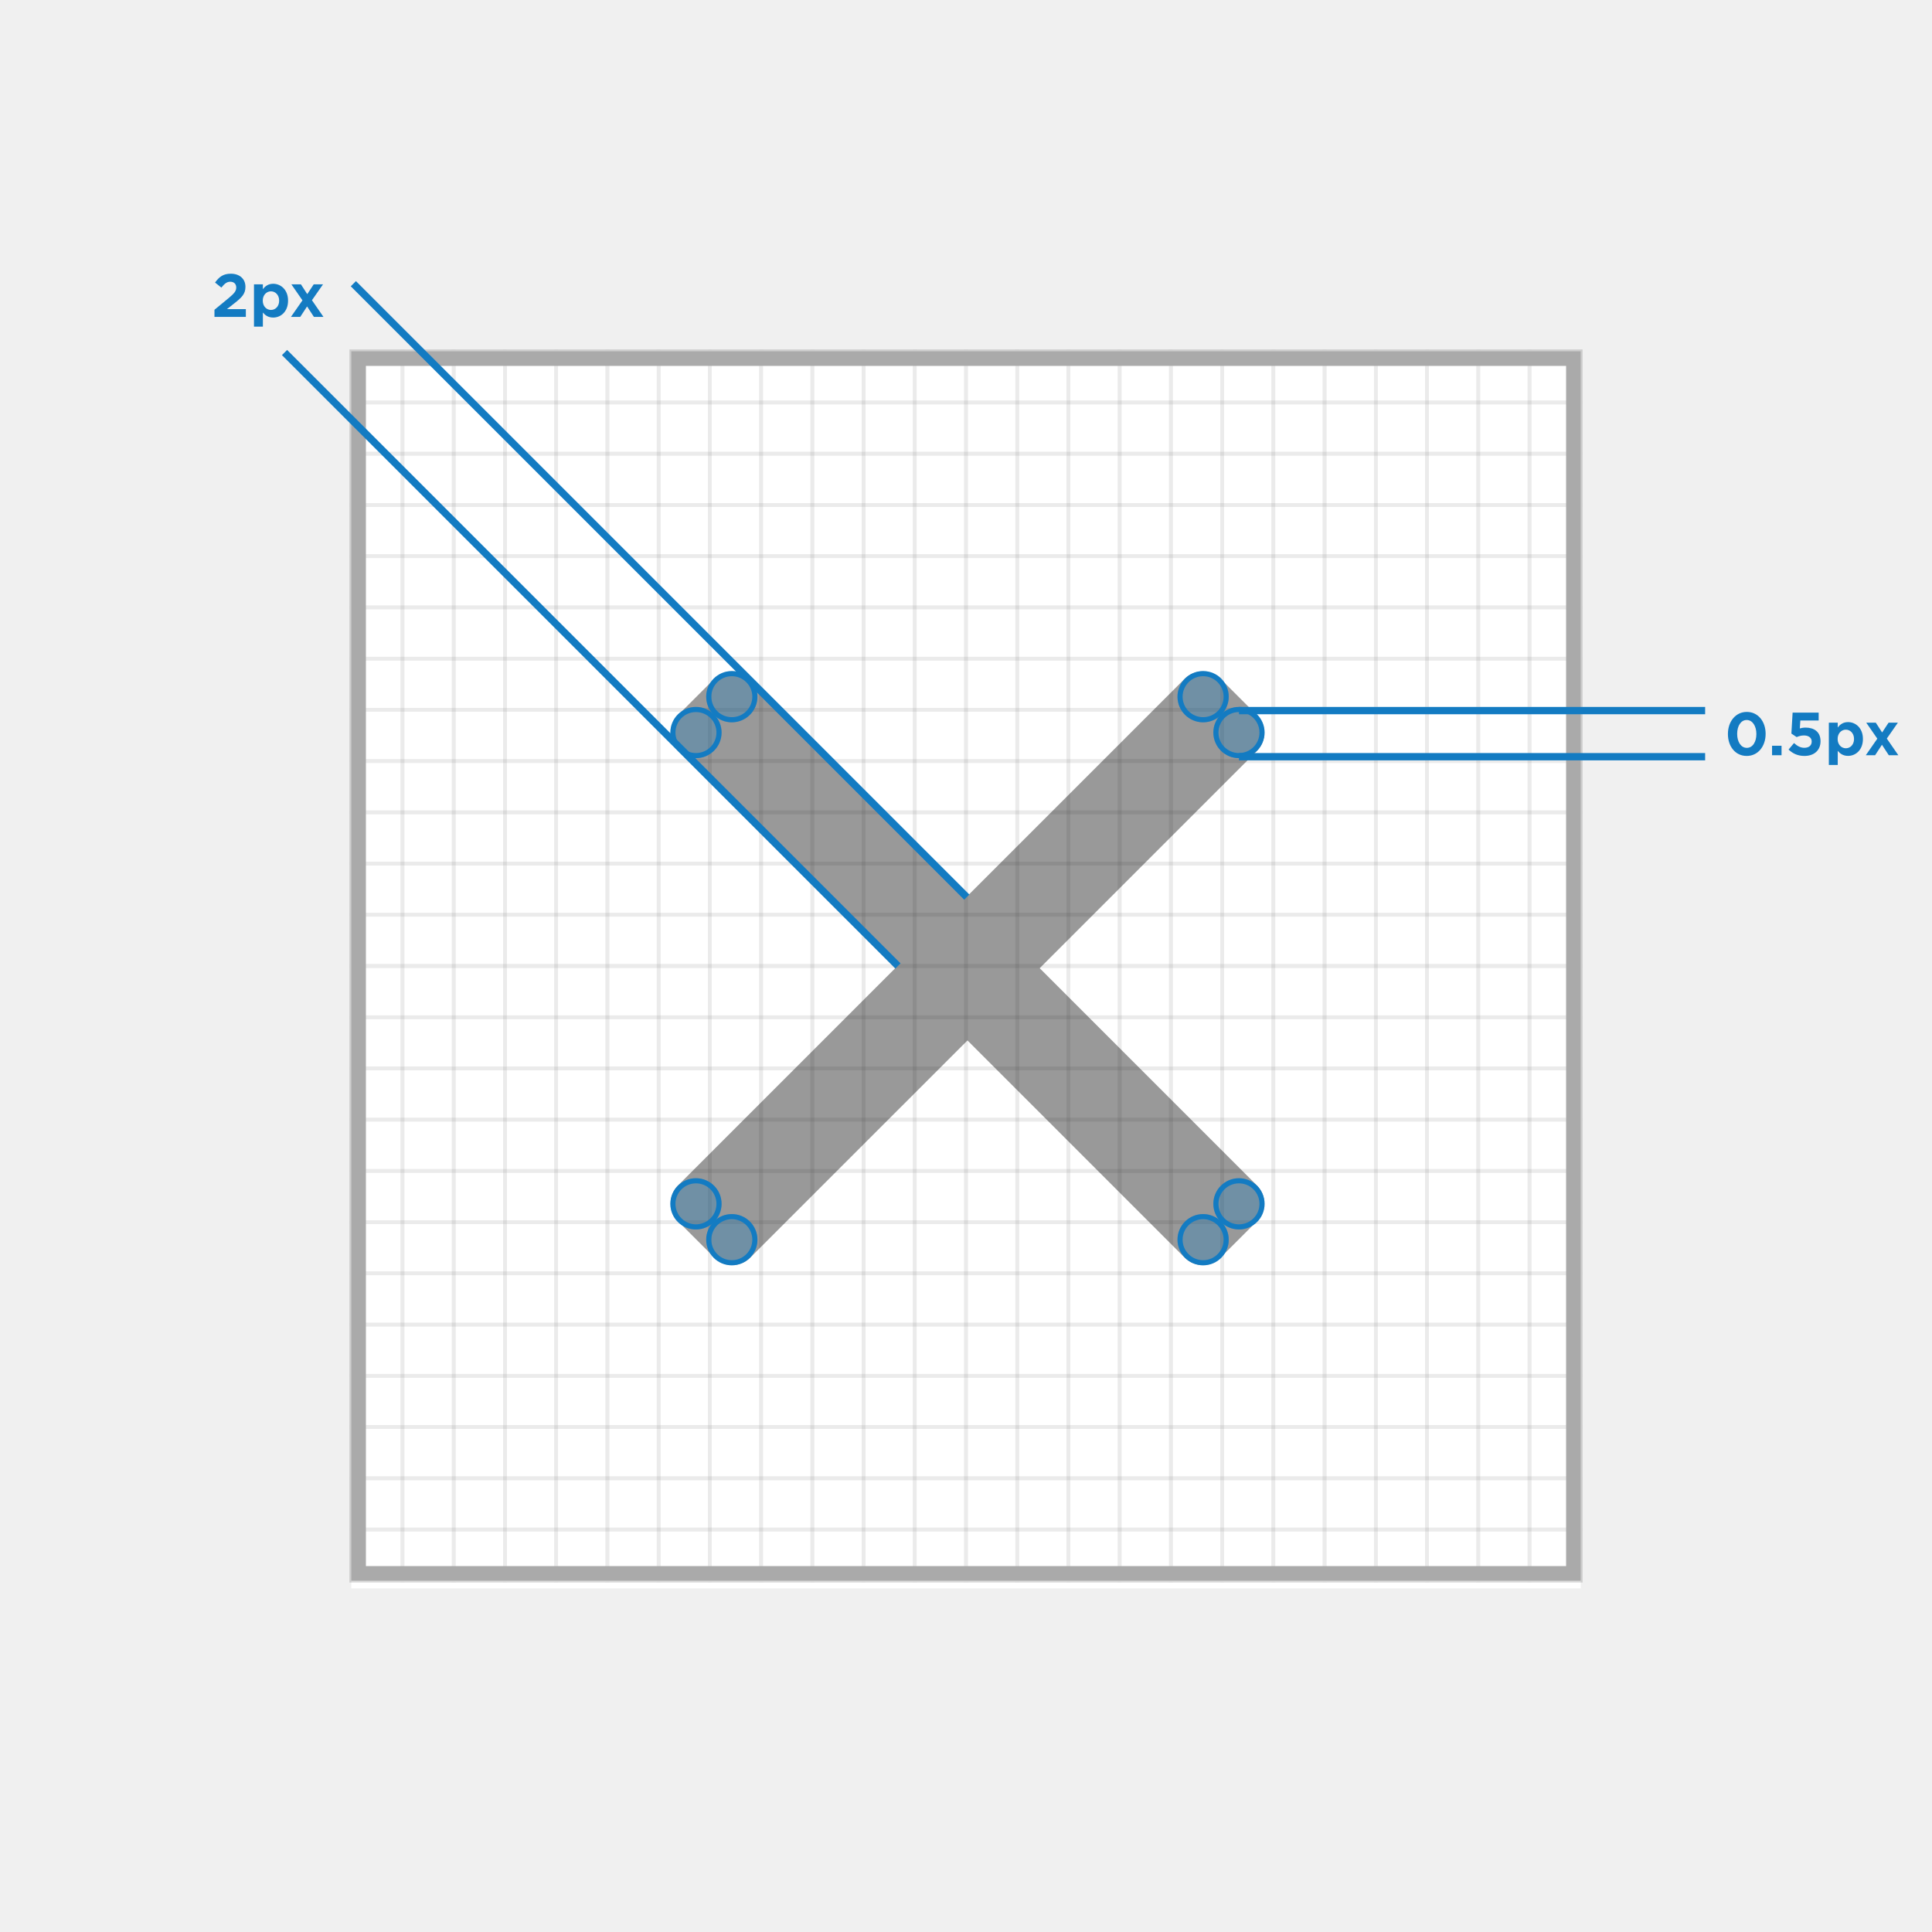
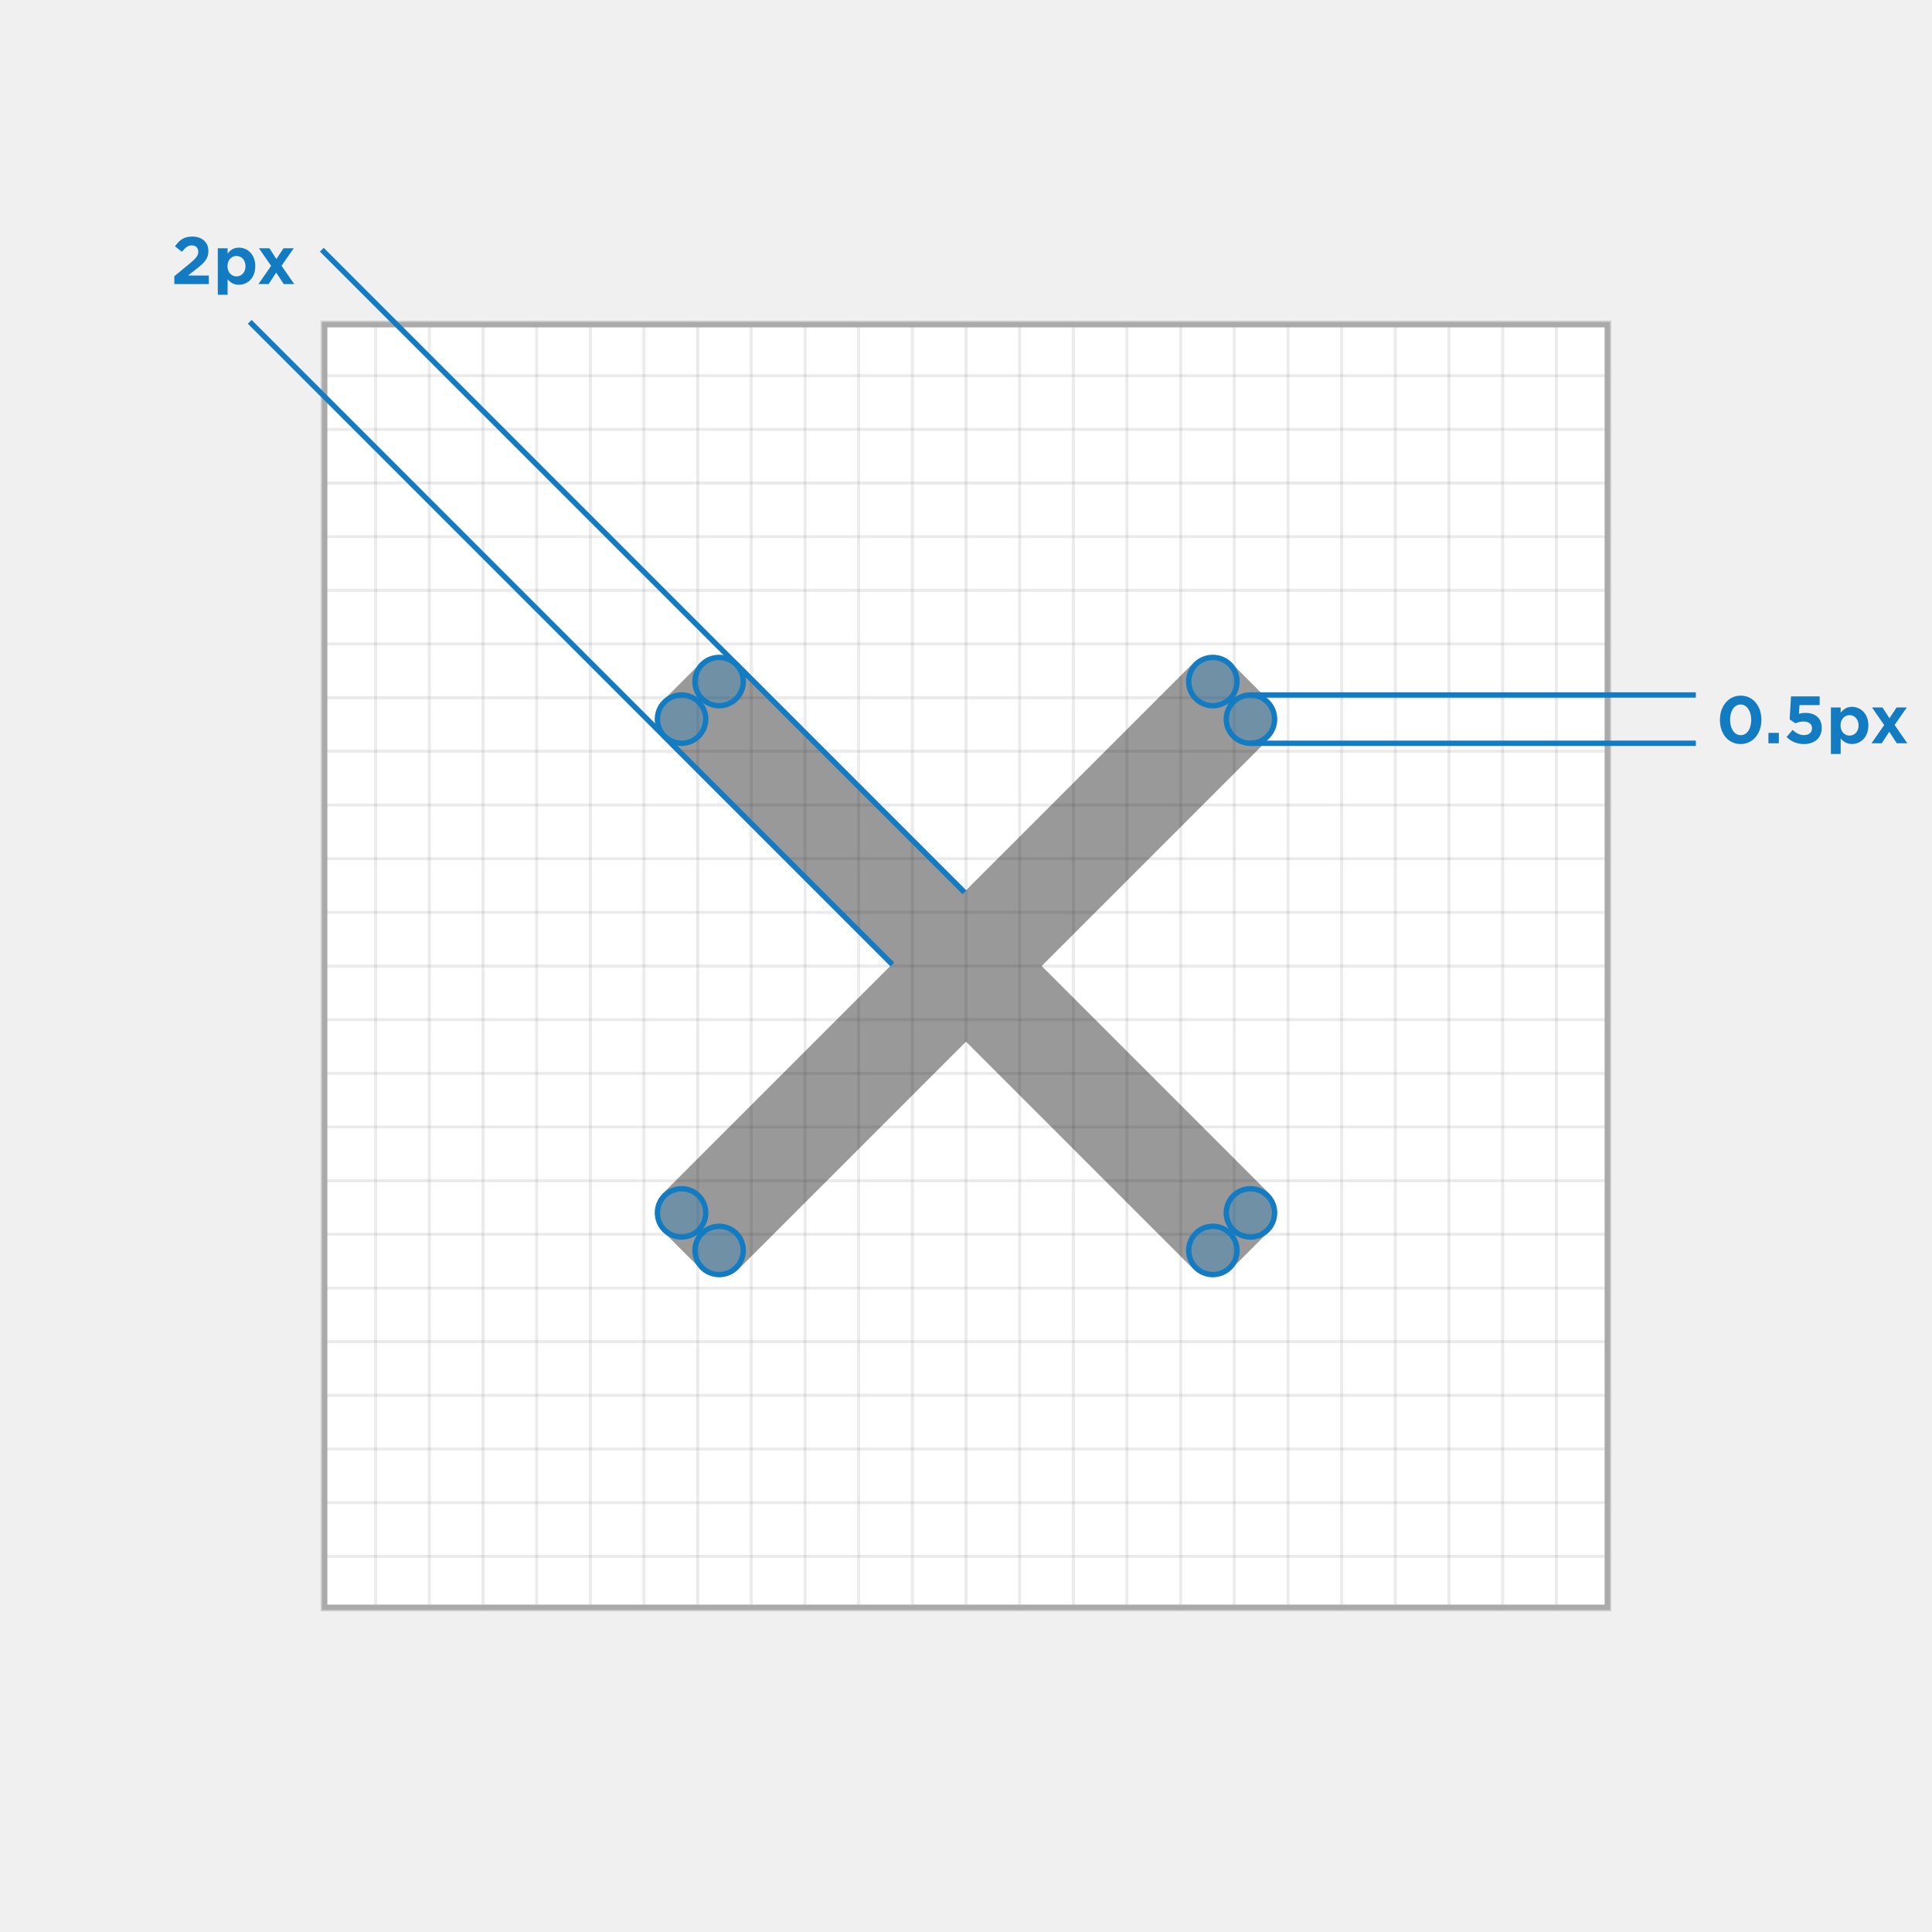
- <svg xmlns="http://www.w3.org/2000/svg" xmlns:xlink="http://www.w3.org/1999/xlink" width="264" height="264" viewBox="0 0 264 264">
-   <defs>
-     <circle id="example-4-a" cx="72.8" cy="77.7" r="3.5" />
-     <circle id="example-4-b" cx="77.7" cy="72.8" r="3.5" />
-     <circle id="example-4-c" cx="3.5" cy="72.8" r="3.5" />
-     <circle id="example-4-d" cx="8.4" cy="77.7" r="3.5" />
-     <circle id="example-4-e" cx="8.4" cy="3.5" r="3.5" />
-     <circle id="example-4-f" cx="72.8" cy="3.5" r="3.5" />
-     <circle id="example-4-g" cx="77.7" cy="8.4" r="3.5" />
-     <circle id="example-4-h" cx="3.5" cy="8.4" r="3.5" />
-   </defs>
-   <g fill="none" fill-rule="evenodd" transform="translate(28 35)">
-     <g transform="translate(20 13)">
-       <rect width="168" height="169.05" fill="#FFF" />
-       <g stroke="#000" stroke-width=".5" opacity=".4">
-         <g opacity=".2">
-           <rect width="7" height="168" x="161" />
-           <rect width="7" height="168" x="154" />
-           <rect width="7" height="168" x="147" />
-           <rect width="7" height="168" x="140" />
-           <rect width="7" height="168" x="133" />
-           <rect width="7" height="168" x="126" />
-           <rect width="7" height="168" x="119" />
-           <rect width="7" height="168" x="112" />
-           <rect width="7" height="168" x="105" />
-           <rect width="7" height="168" x="98" />
-           <rect width="7" height="168" x="91" />
-           <rect width="7" height="168" x="84" />
-           <rect width="7" height="168" x="77" />
-           <rect width="7" height="168" x="70" />
-           <rect width="7" height="168" x="63" />
-           <rect width="7" height="168" x="56" />
-           <rect width="7" height="168" x="49" />
-           <rect width="7" height="168" x="42" />
-           <rect width="7" height="168" x="35" />
-           <rect width="7" height="168" x="28" />
-           <rect width="7" height="168" x="21" />
-           <rect width="7" height="168" x="14" />
-           <rect width="7" height="168" x="7" />
-           <rect width="7" height="168" />
-         </g>
-         <g opacity=".2" transform="rotate(90 84 84)">
-           <rect width="7" height="168" x="161" />
-           <rect width="7" height="168" x="154" />
-           <rect width="7" height="168" x="147" />
-           <rect width="7" height="168" x="140" />
-           <rect width="7" height="168" x="133" />
-           <rect width="7" height="168" x="126" />
-           <rect width="7" height="168" x="119" />
-           <rect width="7" height="168" x="112" />
-           <rect width="7" height="168" x="105" />
-           <rect width="7" height="168" x="98" />
-           <rect width="7" height="168" x="91" />
-           <rect width="7" height="168" x="84" />
-           <rect width="7" height="168" x="77" />
-           <rect width="7" height="168" x="70" />
-           <rect width="7" height="168" x="63" />
-           <rect width="7" height="168" x="56" />
-           <rect width="7" height="168" x="49" />
-           <rect width="7" height="168" x="42" />
-           <rect width="7" height="168" x="35" />
-           <rect width="7" height="168" x="28" />
-           <rect width="7" height="168" x="21" />
-           <rect width="7" height="168" x="14" />
-           <rect width="7" height="168" x="7" />
-           <rect width="7" height="168" />
-         </g>
-       </g>
-       <rect width="166" height="166" x="1" y="1" stroke="#AAA" stroke-width="2" />
+ <svg xmlns="http://www.w3.org/2000/svg" width="720" height="720" viewBox="0 0 720 720" fill="none">
+   <rect width="480" height="480" transform="translate(120 120)" fill="white" />
+   <g opacity="0.4">
+     <g opacity="0.2">
+       <rect x="580" y="120" width="20" height="480" stroke="black" />
+       <rect x="560" y="120" width="20" height="480" stroke="black" />
+       <rect x="540" y="120" width="20" height="480" stroke="black" />
+       <rect x="520" y="120" width="20" height="480" stroke="black" />
+       <rect x="500" y="120" width="20" height="480" stroke="black" />
+       <rect x="480" y="120" width="20" height="480" stroke="black" />
+       <rect x="460" y="120" width="20" height="480" stroke="black" />
+       <rect x="440" y="120" width="20" height="480" stroke="black" />
+       <rect x="420" y="120" width="20" height="480" stroke="black" />
+       <rect x="400" y="120" width="20" height="480" stroke="black" />
+       <rect x="380" y="120" width="20" height="480" stroke="black" />
+       <rect x="360" y="120" width="20" height="480" stroke="black" />
+       <rect x="340" y="120" width="20" height="480" stroke="black" />
+       <rect x="320" y="120" width="20" height="480" stroke="black" />
+       <rect x="300" y="120" width="20" height="480" stroke="black" />
+       <rect x="280" y="120" width="20" height="480" stroke="black" />
+       <rect x="260" y="120" width="20" height="480" stroke="black" />
+       <rect x="240" y="120" width="20" height="480" stroke="black" />
+       <rect x="220" y="120" width="20" height="480" stroke="black" />
+       <rect x="200" y="120" width="20" height="480" stroke="black" />
+       <rect x="180" y="120" width="20" height="480" stroke="black" />
+       <rect x="160" y="120" width="20" height="480" stroke="black" />
+       <rect x="140" y="120" width="20" height="480" stroke="black" />
+       <rect x="120" y="120" width="20" height="480" stroke="black" />
    </g>
-     <g opacity=".4" transform="translate(19.2 12.3)">
-       <rect width="168" height="168" x=".8" y=".7" />
-       <path fill="#000" fill-rule="nonzero" d="M124.525,50.395 L119.605,45.475 C118.238,44.108 116.022,44.108 114.655,45.475 L85,75.13 L55.345,45.475 C53.978,44.108 51.762,44.108 50.395,45.475 L45.475,50.395 C44.108,51.762 44.108,53.978 45.475,55.345 L75.13,85 L45.475,114.655 C44.108,116.022 44.108,118.238 45.475,119.605 L50.395,124.525 C51.762,125.892 53.978,125.892 55.345,124.525 L85,94.87 L114.655,124.525 C116.022,125.892 118.238,125.892 119.605,124.525 L124.525,119.605 C125.892,118.238 125.892,116.022 124.525,114.655 L94.87,85 L124.525,55.345 C125.892,53.978 125.892,51.762 124.525,50.395 Z" />
+     <g opacity="0.2">
+       <rect x="600" y="580" width="20" height="480" transform="rotate(90 600 580)" stroke="black" />
+       <rect x="600" y="560" width="20" height="480" transform="rotate(90 600 560)" stroke="black" />
+       <rect x="600" y="540" width="20" height="480" transform="rotate(90 600 540)" stroke="black" />
+       <rect x="600" y="520" width="20" height="480" transform="rotate(90 600 520)" stroke="black" />
+       <rect x="600" y="500" width="20" height="480" transform="rotate(90 600 500)" stroke="black" />
+       <rect x="600" y="480" width="20" height="480" transform="rotate(90 600 480)" stroke="black" />
+       <rect x="600" y="460" width="20" height="480" transform="rotate(90 600 460)" stroke="black" />
+       <rect x="600" y="440" width="20" height="480" transform="rotate(90 600 440)" stroke="black" />
+       <rect x="600" y="420" width="20" height="480" transform="rotate(90 600 420)" stroke="black" />
+       <rect x="600" y="400" width="20" height="480" transform="rotate(90 600 400)" stroke="black" />
+       <rect x="600" y="380" width="20" height="480" transform="rotate(90 600 380)" stroke="black" />
+       <rect x="600" y="360" width="20" height="480" transform="rotate(90 600 360)" stroke="black" />
+       <rect x="600" y="340" width="20" height="480" transform="rotate(90 600 340)" stroke="black" />
+       <rect x="600" y="320" width="20" height="480" transform="rotate(90 600 320)" stroke="black" />
+       <rect x="600" y="300" width="20" height="480" transform="rotate(90 600 300)" stroke="black" />
+       <rect x="600" y="280" width="20" height="480" transform="rotate(90 600 280)" stroke="black" />
+       <rect x="600" y="260" width="20" height="480" transform="rotate(90 600 260)" stroke="black" />
+       <rect x="600" y="240" width="20" height="480" transform="rotate(90 600 240)" stroke="black" />
+       <rect x="600" y="220" width="20" height="480" transform="rotate(90 600 220)" stroke="black" />
+       <rect x="600" y="200" width="20" height="480" transform="rotate(90 600 200)" stroke="black" />
+       <rect x="600" y="180" width="20" height="480" transform="rotate(90 600 180)" stroke="black" />
+       <rect x="600" y="160" width="20" height="480" transform="rotate(90 600 160)" stroke="black" />
+       <rect x="600" y="140" width="20" height="480" transform="rotate(90 600 140)" stroke="black" />
+       <rect x="600" y="120" width="20" height="480" transform="rotate(90 600 120)" stroke="black" />
    </g>
-     <g transform="translate(63.6 56.7)">
-       <use fill="#137BC2" fill-opacity=".3" xlink:href="#example-4-a" />
-       <circle cx="72.8" cy="77.7" r="3.15" stroke="#137BC2" stroke-width=".7" />
-       <use fill="#137BC2" fill-opacity=".3" xlink:href="#example-4-b" />
-       <circle cx="77.7" cy="72.8" r="3.15" stroke="#137BC2" stroke-width=".7" />
-       <use fill="#137BC2" fill-opacity=".3" xlink:href="#example-4-c" />
-       <circle cx="3.5" cy="72.8" r="3.15" stroke="#137BC2" stroke-width=".7" />
-       <use fill="#137BC2" fill-opacity=".3" xlink:href="#example-4-d" />
-       <circle cx="8.4" cy="77.7" r="3.15" stroke="#137BC2" stroke-width=".7" />
-       <g>
-         <use fill="#137BC2" fill-opacity=".3" xlink:href="#example-4-e" />
-         <circle cx="8.4" cy="3.5" r="3.15" stroke="#137BC2" stroke-width=".7" />
-       </g>
-       <g>
-         <use fill="#137BC2" fill-opacity=".3" xlink:href="#example-4-f" />
-         <circle cx="72.8" cy="3.5" r="3.15" stroke="#137BC2" stroke-width=".7" />
-       </g>
-       <g>
-         <use fill="#137BC2" fill-opacity=".3" xlink:href="#example-4-g" />
-         <circle cx="77.7" cy="8.4" r="3.15" stroke="#137BC2" stroke-width=".7" />
-       </g>
-       <g>
-         <use fill="#137BC2" fill-opacity=".3" xlink:href="#example-4-h" />
-         <circle cx="3.5" cy="8.4" r="3.15" stroke="#137BC2" stroke-width=".7" />
-       </g>
-       <rect width="63.7" height="1" x="77.7" y="4.9" fill="#137BC2" />
-       <path fill="#137BC2" d="M147.081,11.596 C145.529,11.596 144.513,10.292 144.513,8.604 L144.513,8.588 C144.513,6.908 145.553,5.58 147.097,5.58 C148.633,5.58 149.665,6.884 149.665,8.572 L149.665,8.588 C149.665,10.268 148.633,11.596 147.081,11.596 Z M147.097,10.492 C147.897,10.492 148.401,9.676 148.401,8.604 L148.401,8.588 C148.401,7.516 147.873,6.684 147.081,6.684 C146.289,6.684 145.777,7.492 145.777,8.572 L145.777,8.588 C145.777,9.668 146.297,10.492 147.097,10.492 Z M150.545,11.5 L150.545,10.204 L151.841,10.204 L151.841,11.5 L150.545,11.5 Z M154.969,11.596 C154.049,11.596 153.361,11.26 152.801,10.724 L153.545,9.836 C153.993,10.244 154.433,10.484 154.953,10.484 C155.569,10.484 155.961,10.172 155.961,9.636 L155.961,9.62 C155.961,9.1 155.529,8.796 154.897,8.796 C154.521,8.796 154.185,8.9 153.905,9.02 L153.185,8.54 L153.353,5.676 L156.913,5.676 L156.913,6.756 L154.409,6.756 L154.337,7.836 C154.577,7.772 154.801,7.724 155.137,7.724 C156.265,7.724 157.169,8.284 157.169,9.58 L157.169,9.596 C157.169,10.82 156.297,11.596 154.969,11.596 Z M160.625,10.548 C161.233,10.548 161.745,10.06 161.745,9.284 L161.745,9.268 C161.745,8.508 161.233,8.004 160.625,8.004 C160.017,8.004 159.505,8.508 159.505,9.268 L159.505,9.284 C159.505,10.044 160.017,10.548 160.625,10.548 Z M158.305,12.828 L158.305,7.052 L159.521,7.052 L159.521,7.716 C159.833,7.292 160.265,6.972 160.929,6.972 C161.969,6.972 162.961,7.788 162.961,9.268 L162.961,9.284 C162.961,10.764 161.985,11.588 160.929,11.588 C160.249,11.588 159.825,11.268 159.521,10.9 L159.521,12.828 L158.305,12.828 Z M164.721,7.052 L165.585,8.388 L166.465,7.052 L167.737,7.052 L166.225,9.22 L167.801,11.5 L166.497,11.5 L165.561,10.068 L164.625,11.5 L163.353,11.5 L164.929,9.236 L163.417,7.052 L164.721,7.052 Z" />
-       <rect width="63.7" height="1" x="77.7" y="11.2" fill="#137BC2" />
-     </g>
-     <g fill="#137BC2" transform="rotate(-45 21.588 -5.943)">
-       <rect width="1" height="118.544" x="13.3" />
-       <rect width="1" height="118.544" />
-     </g>
-     <path fill="#137BC2" d="M1.306,8.305 L1.306,7.329 L3.258,5.721 C3.994,5.105 4.282,4.777 4.282,4.289 C4.282,3.777 3.938,3.497 3.466,3.497 C3.002,3.497 2.682,3.761 2.25,4.297 L1.386,3.609 C1.954,2.825 2.506,2.401 3.546,2.401 C4.738,2.401 5.538,3.105 5.538,4.185 L5.538,4.201 C5.538,5.161 5.042,5.649 4.01,6.457 L3.01,7.241 L5.594,7.241 L5.594,8.305 L1.306,8.305 Z M9.026,7.353 C9.634,7.353 10.146,6.865 10.146,6.089 L10.146,6.073 C10.146,5.313 9.634,4.809 9.026,4.809 C8.418,4.809 7.906,5.313 7.906,6.073 L7.906,6.089 C7.906,6.849 8.418,7.353 9.026,7.353 Z M6.706,9.633 L6.706,3.857 L7.922,3.857 L7.922,4.521 C8.234,4.097 8.666,3.777 9.33,3.777 C10.37,3.777 11.362,4.593 11.362,6.073 L11.362,6.089 C11.362,7.569 10.386,8.393 9.33,8.393 C8.65,8.393 8.226,8.073 7.922,7.705 L7.922,9.633 L6.706,9.633 Z M13.122,3.857 L13.986,5.193 L14.866,3.857 L16.138,3.857 L14.626,6.025 L16.202,8.305 L14.898,8.305 L13.962,6.873 L13.026,8.305 L11.754,8.305 L13.33,6.041 L11.818,3.857 L13.122,3.857 Z" />
  </g>
+   <rect x="121" y="121" width="478" height="478" stroke="#AAAAAA" stroke-width="2" />
+   <g opacity="0.4">
+     <path d="M472.929 275.271C476.834 271.366 476.834 265.034 472.929 261.129L458.871 247.071C454.966 243.166 448.634 243.166 444.729 247.071L360 331.8L275.271 247.071C271.366 243.166 265.034 243.166 261.129 247.071L247.071 261.129C243.166 265.034 243.166 271.366 247.071 275.271L331.8 360L247.071 444.729C243.166 448.634 243.166 454.966 247.071 458.871L261.129 472.929C265.034 476.834 271.366 476.834 275.271 472.929L360 388.2L444.729 472.929C448.634 476.834 454.966 476.834 458.871 472.929L472.929 458.871C476.834 454.966 476.834 448.634 472.929 444.729L388.2 360L472.929 275.271Z" fill="black" />
+   </g>
+   <path d="M461 466C461 470.971 456.971 475 452 475C447.029 475 443 470.971 443 466C443 461.029 447.029 457 452 457C456.971 457 461 461.029 461 466Z" fill="#137BC2" fill-opacity="0.3" stroke="#137BC2" stroke-width="2" />
+   <path d="M475 452C475 456.971 470.971 461 466 461C461.029 461 457 456.971 457 452C457 447.029 461.029 443 466 443C470.971 443 475 447.029 475 452Z" fill="#137BC2" fill-opacity="0.3" stroke="#137BC2" stroke-width="2" />
+   <path d="M263 452C263 456.971 258.971 461 254 461C249.029 461 245 456.971 245 452C245 447.029 249.029 443 254 443C258.971 443 263 447.029 263 452Z" fill="#137BC2" fill-opacity="0.3" stroke="#137BC2" stroke-width="2" />
+   <path d="M277 466C277 470.971 272.971 475 268 475C263.029 475 259 470.971 259 466C259 461.029 263.029 457 268 457C272.971 457 277 461.029 277 466Z" fill="#137BC2" fill-opacity="0.3" stroke="#137BC2" stroke-width="2" />
+   <path d="M277 254C277 258.971 272.971 263 268 263C263.029 263 259 258.971 259 254C259 249.029 263.029 245 268 245C272.971 245 277 249.029 277 254Z" fill="#137BC2" fill-opacity="0.3" stroke="#137BC2" stroke-width="2" />
+   <path d="M461 254C461 258.971 456.971 263 452 263C447.029 263 443 258.971 443 254C443 249.029 447.029 245 452 245C456.971 245 461 249.029 461 254Z" fill="#137BC2" fill-opacity="0.3" stroke="#137BC2" stroke-width="2" />
+   <path d="M475 268C475 272.971 470.971 277 466 277C461.029 277 457 272.971 457 268C457 263.029 461.029 259 466 259C470.971 259 475 263.029 475 268Z" fill="#137BC2" fill-opacity="0.3" stroke="#137BC2" stroke-width="2" />
+   <path d="M263 268C263 272.971 258.971 277 254 277C249.029 277 245 272.971 245 268C245 263.029 249.029 259 254 259C258.971 259 263 263.029 263 268Z" fill="#137BC2" fill-opacity="0.3" stroke="#137BC2" stroke-width="2" />
+   <rect x="466" y="258" width="166" height="2" fill="#137BC2" />
+   <path d="M648.668 277.288C653.324 277.288 656.42 273.304 656.42 268.264V268.216C656.42 263.152 653.324 259.24 648.716 259.24C644.084 259.24 640.964 263.224 640.964 268.264V268.312C640.964 273.376 644.012 277.288 648.668 277.288ZM648.716 273.976C646.316 273.976 644.756 271.504 644.756 268.264V268.216C644.756 264.976 646.292 262.552 648.668 262.552C651.044 262.552 652.628 265.048 652.628 268.264V268.312C652.628 271.528 651.116 273.976 648.716 273.976ZM659.039 277H662.927V273.112H659.039V277ZM672.306 277.288C676.29 277.288 678.906 274.96 678.906 271.288V271.24C678.906 267.352 676.194 265.672 672.81 265.672C671.802 265.672 671.13 265.816 670.41 266.008L670.626 262.768H678.138V259.528H667.458L666.954 268.12L669.114 269.56C669.954 269.2 670.962 268.888 672.09 268.888C673.986 268.888 675.282 269.8 675.282 271.36V271.408C675.282 273.016 674.106 273.952 672.258 273.952C670.698 273.952 669.378 273.232 668.034 272.008L665.802 274.672C667.482 276.28 669.546 277.288 672.306 277.288ZM689.276 274.144C687.452 274.144 685.916 272.632 685.916 270.352V270.304C685.916 268.024 687.452 266.512 689.276 266.512C691.1 266.512 692.636 268.024 692.636 270.304V270.352C692.636 272.68 691.1 274.144 689.276 274.144ZM682.316 280.984H685.964V275.2C686.876 276.304 688.148 277.264 690.188 277.264C693.356 277.264 696.284 274.792 696.284 270.352V270.304C696.284 265.864 693.308 263.416 690.188 263.416C688.196 263.416 686.9 264.376 685.964 265.648V263.656H682.316V280.984ZM701.558 263.656H697.646L702.182 270.208L697.454 277H701.27L704.078 272.704L706.886 277H710.798L706.07 270.16L710.606 263.656H706.79L704.15 267.664L701.558 263.656Z" fill="#137BC2" />
+   <rect x="466" y="276" width="166" height="2" fill="#137BC2" />
+   <rect x="119.228" y="93.772" width="2" height="338.697" transform="rotate(-45 119.228 93.772)" fill="#137BC2" />
+   <rect x="92.358" y="120.642" width="2" height="338.697" transform="rotate(-45 92.3579 120.642)" fill="#137BC2" />
+   <path d="M64.965 105.87H77.829V102.678H70.076L73.076 100.326C76.172 97.902 77.66 96.438 77.66 93.558V93.51C77.66 90.27 75.26 88.158 71.684 88.158C68.564 88.158 66.909 89.43 65.204 91.782L67.796 93.846C69.093 92.238 70.052 91.446 71.445 91.446C72.861 91.446 73.892 92.286 73.892 93.822C73.892 95.286 73.028 96.27 70.82 98.118L64.965 102.942V105.87ZM88.132 103.014C86.308 103.014 84.772 101.502 84.772 99.222V99.174C84.772 96.894 86.308 95.382 88.132 95.382C89.956 95.382 91.492 96.894 91.492 99.174V99.222C91.492 101.55 89.956 103.014 88.132 103.014ZM81.172 109.854H84.82V104.07C85.732 105.174 87.004 106.134 89.044 106.134C92.212 106.134 95.14 103.662 95.14 99.222V99.174C95.14 94.734 92.164 92.286 89.044 92.286C87.052 92.286 85.756 93.246 84.82 94.518V92.526H81.172V109.854ZM100.413 92.526H96.501L101.037 99.078L96.309 105.87H100.125L102.933 101.574L105.741 105.87H109.653L104.925 99.03L109.461 92.526H105.645L103.005 96.534L100.413 92.526Z" fill="#137BC2" />
</svg>
